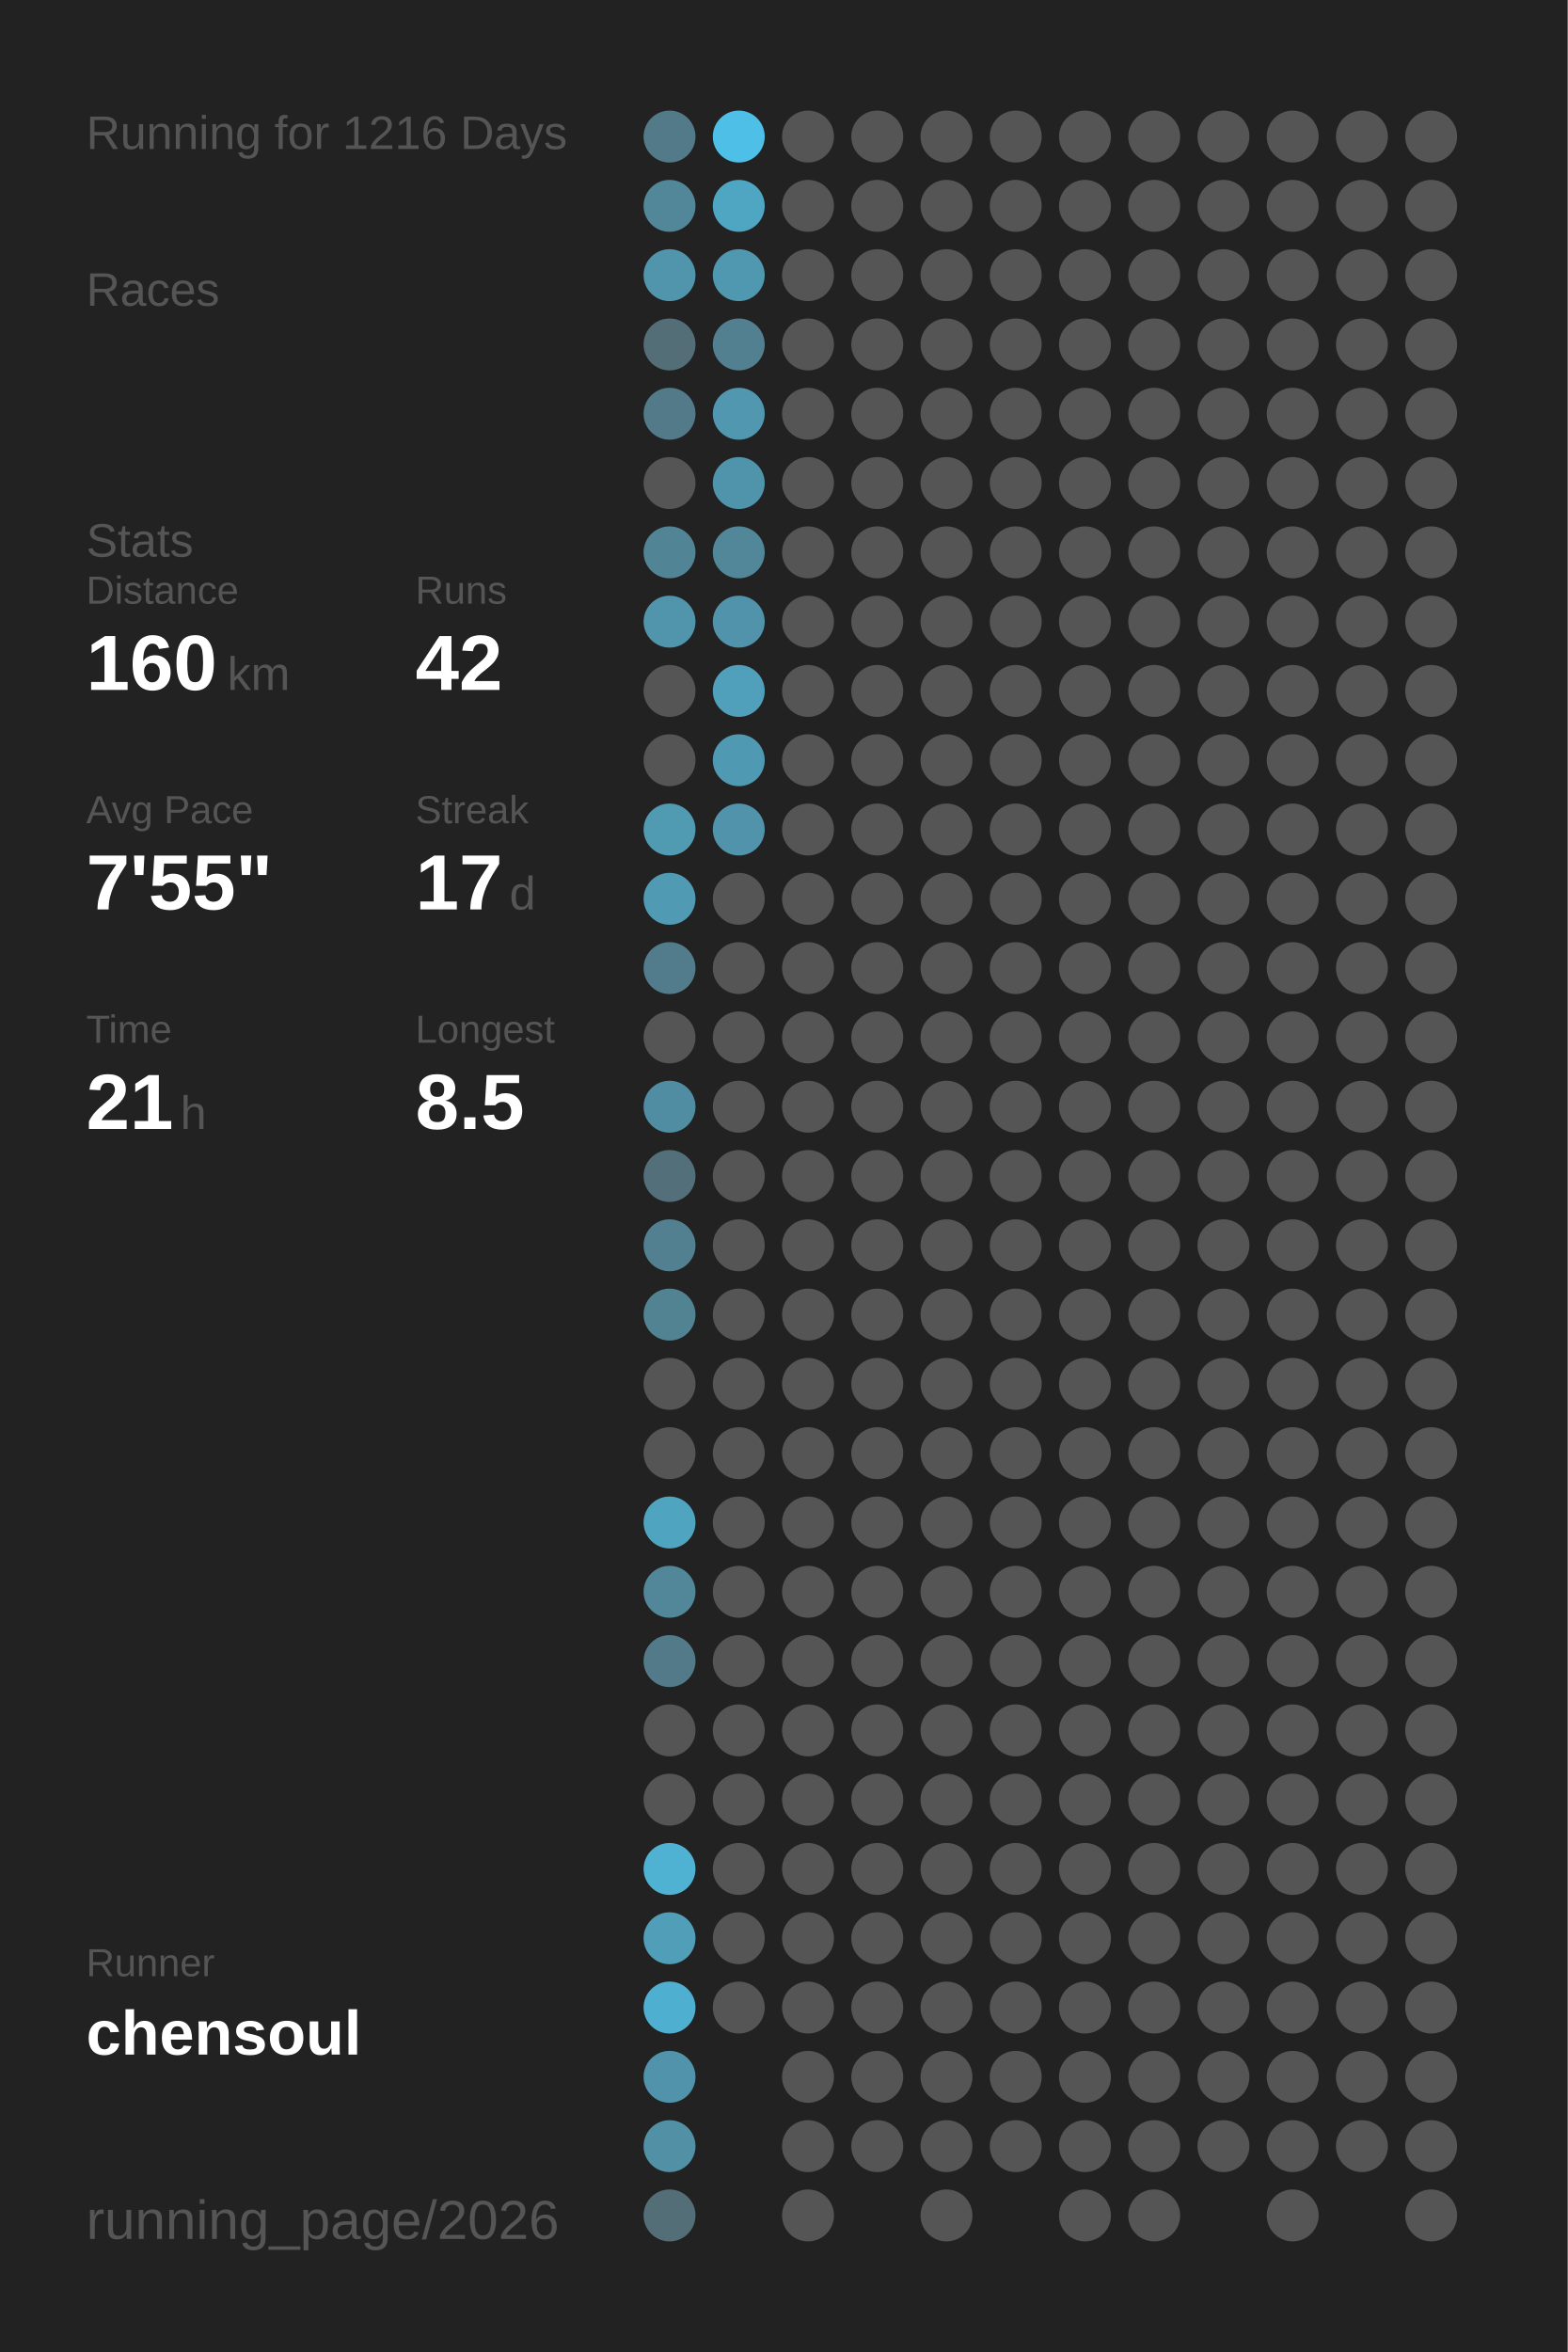
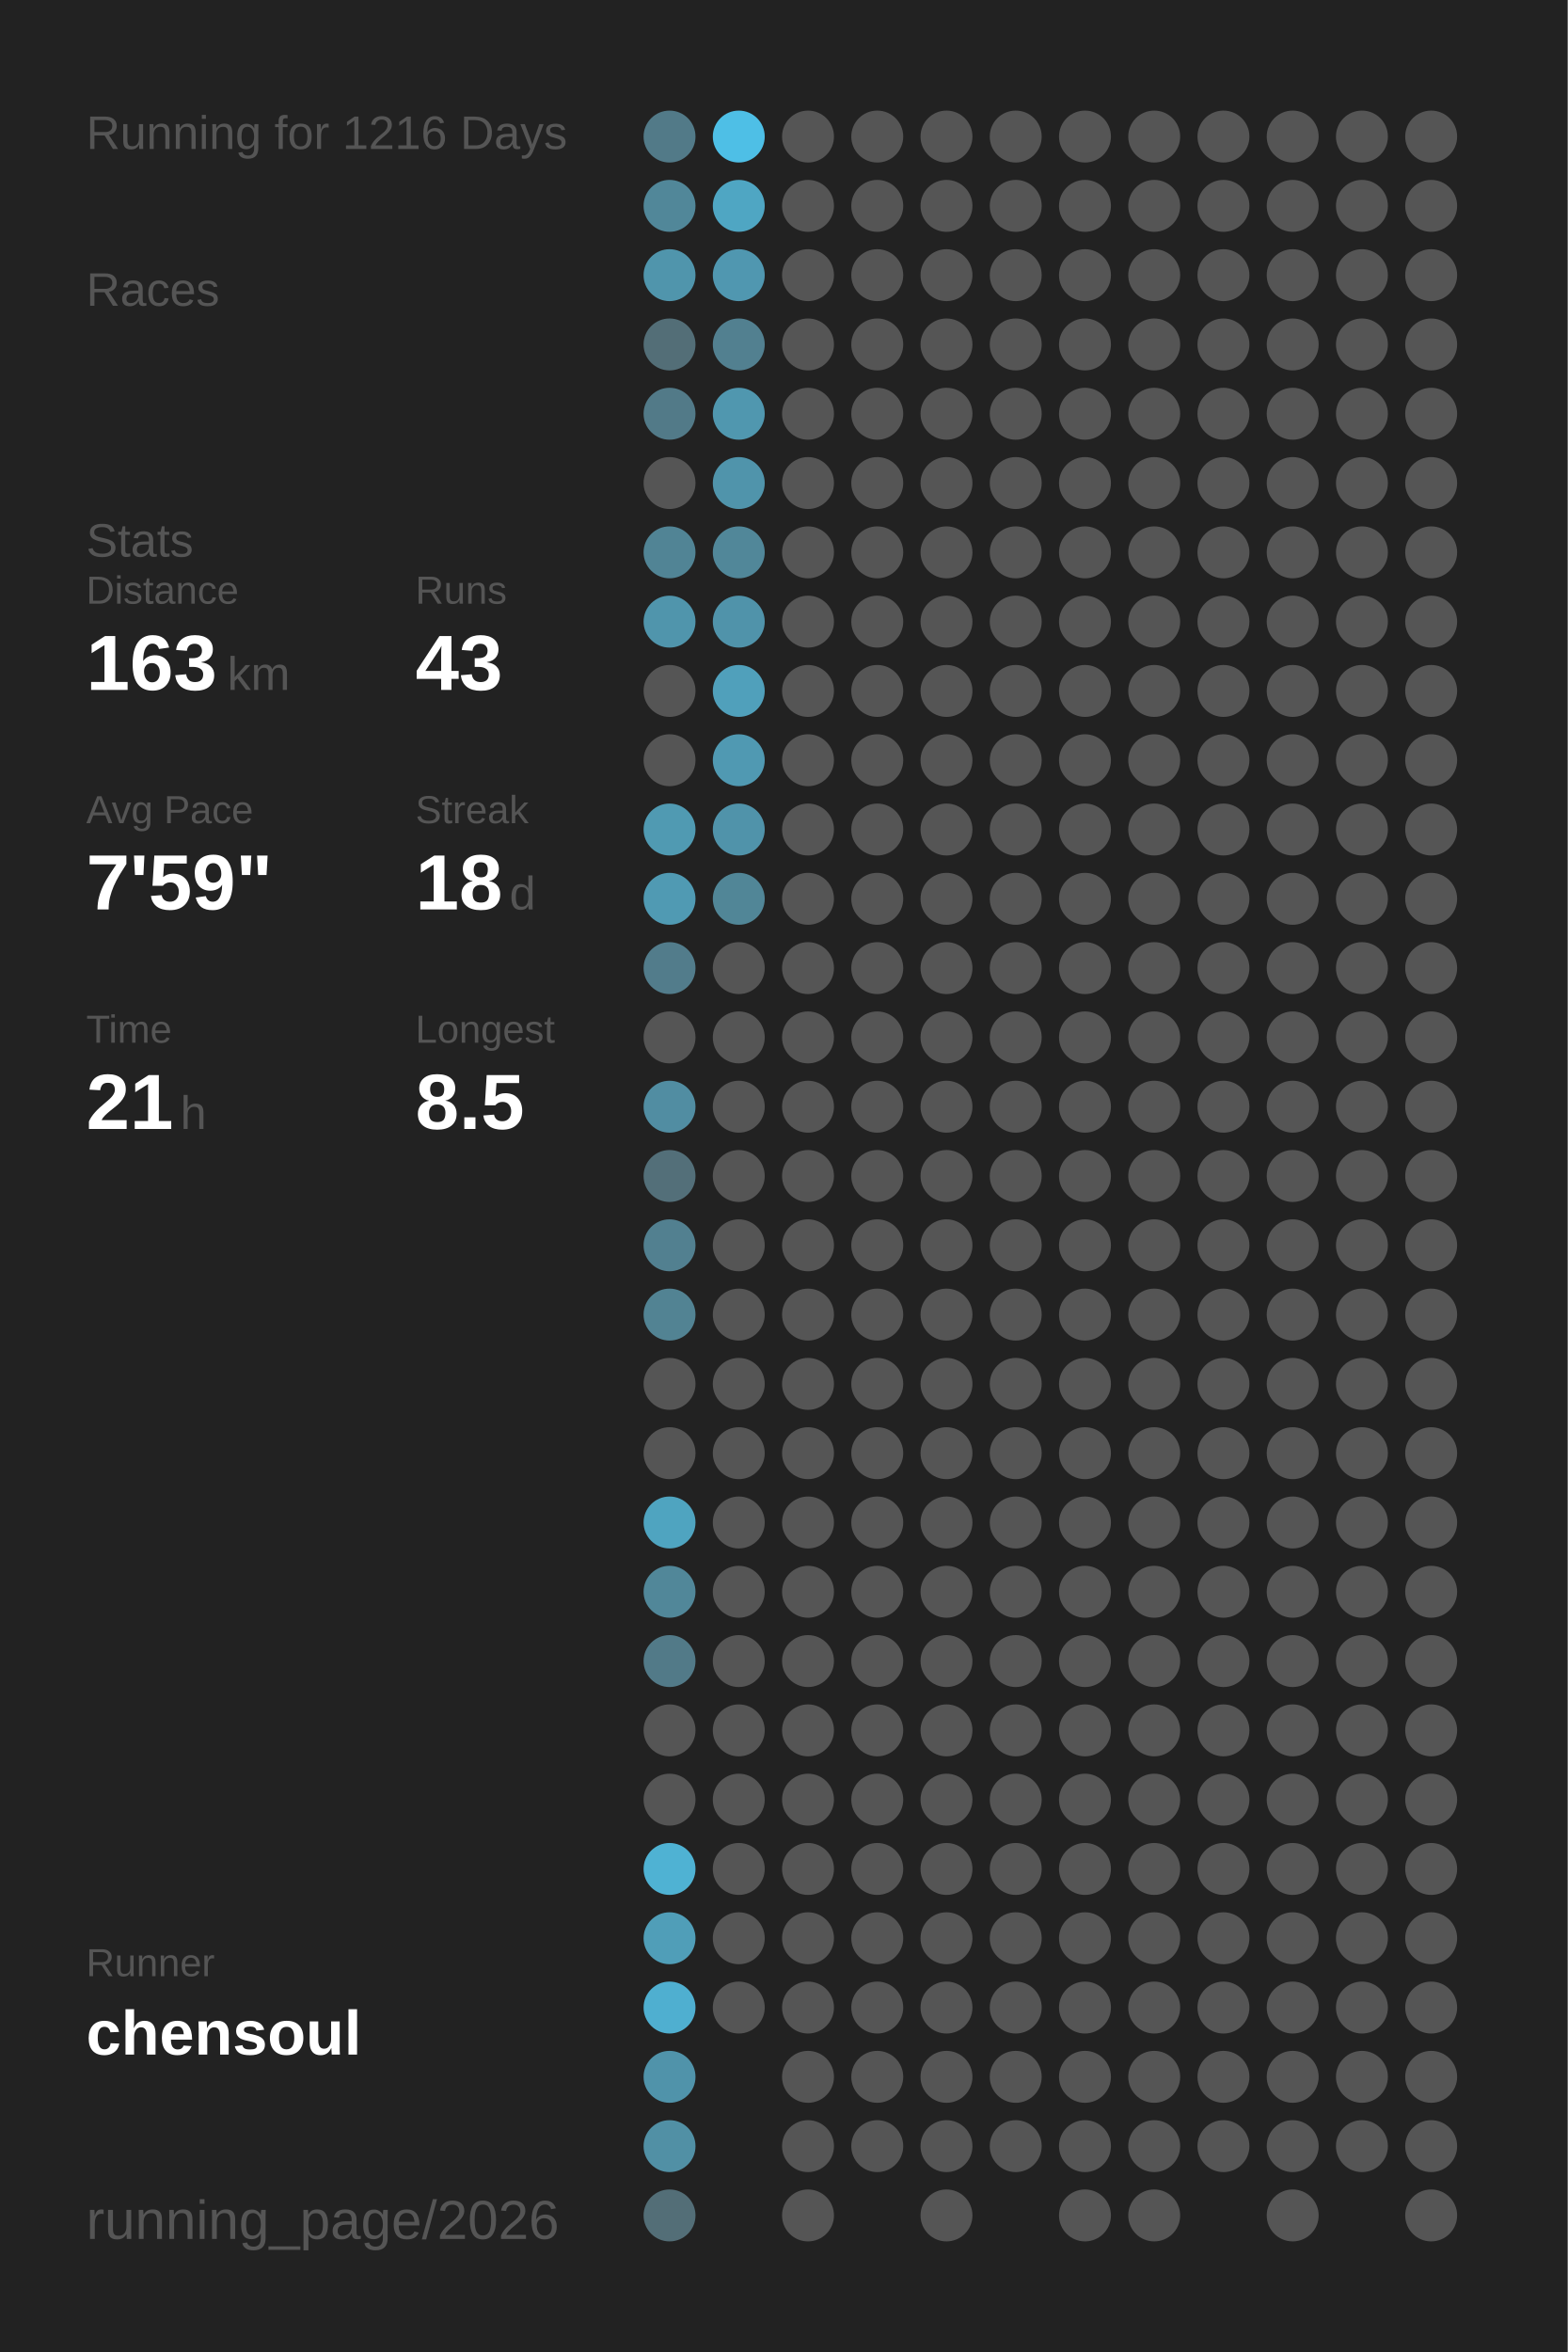
<svg xmlns="http://www.w3.org/2000/svg" baseProfile="full" height="300mm" version="1.1" viewBox="0,0,200,300" width="200mm">
  <defs />
  <rect fill="#222222" height="300" width="200" x="0" y="0" />
  <text fill="#555555" style="font-size:6px; font-family:Arial;" x="11" y="19">Running for 1216 Days</text>
  <text fill="#555555" style="font-size:6px; font-family:Arial;" x="11" y="39">Races</text>
  <text fill="#555555" style="font-size:6px; font-family:Arial;" x="11" y="71">Stats</text>
  <text fill="#555555" style="font-size:5px; font-family:Arial;" x="11" y="77">Distance</text>
-   <text fill="#FFFFFF" style="font-size:10px; font-family:Arial; font-weight:bold;" x="11" y="88">160</text>
+   <text fill="#FFFFFF" style="font-size:10px; font-family:Arial; font-weight:bold;" x="11" y="88">163</text>
  <text fill="#555555" style="font-size:6px; font-family:Arial;" x="29" y="88">km</text>
  <text fill="#555555" style="font-size:5px; font-family:Arial;" x="53" y="77">Runs</text>
-   <text fill="#FFFFFF" style="font-size:10px; font-family:Arial; font-weight:bold;" x="53" y="88">42</text>
+   <text fill="#FFFFFF" style="font-size:10px; font-family:Arial; font-weight:bold;" x="53" y="88">43</text>
  <text fill="#555555" style="font-size:5px; font-family:Arial;" x="11" y="105">Avg Pace</text>
-   <text fill="#FFFFFF" style="font-size:10px; font-family:Arial; font-weight:bold;" x="11" y="116">7'55"</text>
+   <text fill="#FFFFFF" style="font-size:10px; font-family:Arial; font-weight:bold;" x="11" y="116">7'59"</text>
  <text fill="#555555" style="font-size:5px; font-family:Arial;" x="53" y="105">Streak</text>
-   <text fill="#FFFFFF" style="font-size:10px; font-family:Arial; font-weight:bold;" x="53" y="116">17</text>
+   <text fill="#FFFFFF" style="font-size:10px; font-family:Arial; font-weight:bold;" x="53" y="116">18</text>
  <text fill="#555555" style="font-size:6px; font-family:Arial;" x="65" y="116">d</text>
  <text fill="#555555" style="font-size:5px; font-family:Arial;" x="11" y="133">Time</text>
  <text fill="#FFFFFF" style="font-size:10px; font-family:Arial; font-weight:bold;" x="11" y="144">21</text>
  <text fill="#555555" style="font-size:6px; font-family:Arial;" x="23" y="144">h</text>
  <text fill="#555555" style="font-size:5px; font-family:Arial;" x="53" y="133">Longest</text>
  <text fill="#FFFFFF" style="font-size:10px; font-family:Arial; font-weight:bold;" x="53" y="144">8.5</text>
  <text fill="#555555" style="font-size:5px; font-family:Arial;" x="11" y="252.065">Runner</text>
  <text fill="#FFFFFF" style="font-size:8px; font-family:Arial; font-weight:bold;" x="11" y="262.065">chensoul</text>
  <text fill="#555555" style="font-size:7px; font-family:Arial;" x="11" y="285.581">running_page/2026</text>
  <circle cx="85.417" cy="17.419" fill="#527a88" r="3.312" />
  <circle cx="85.417" cy="26.258" fill="#518799" r="3.312" />
  <circle cx="85.417" cy="35.097" fill="#5095ac" r="3.312" />
  <circle cx="85.417" cy="43.935" fill="#536e77" r="3.312" />
  <circle cx="85.417" cy="52.774" fill="#527a88" r="3.312" />
  <circle cx="85.417" cy="61.613" fill="#555555" r="3.312" />
  <circle cx="85.417" cy="70.452" fill="#518495" r="3.312" />
  <circle cx="85.417" cy="79.29" fill="#5095ac" r="3.312" />
  <circle cx="85.417" cy="88.129" fill="#555555" r="3.312" />
  <circle cx="85.417" cy="96.968" fill="#555555" r="3.312" />
  <circle cx="85.417" cy="105.806" fill="#509ab2" r="3.312" />
  <circle cx="85.417" cy="114.645" fill="#509ab3" r="3.312" />
  <circle cx="85.417" cy="123.484" fill="#527c8b" r="3.312" />
  <circle cx="85.417" cy="132.323" fill="#555555" r="3.312" />
  <circle cx="85.417" cy="141.161" fill="#518da2" r="3.312" />
  <circle cx="85.417" cy="150" fill="#536f79" r="3.312" />
  <circle cx="85.417" cy="158.839" fill="#528090" r="3.312" />
  <circle cx="85.417" cy="167.677" fill="#528393" r="3.312" />
  <circle cx="85.417" cy="176.516" fill="#555555" r="3.312" />
  <circle cx="85.417" cy="185.355" fill="#555555" r="3.312" />
  <circle cx="85.417" cy="194.194" fill="#4fa4c0" r="3.312" />
  <circle cx="85.417" cy="203.032" fill="#518799" r="3.312" />
  <circle cx="85.417" cy="211.871" fill="#527a88" r="3.312" />
  <circle cx="85.417" cy="220.71" fill="#555555" r="3.312" />
  <circle cx="85.417" cy="229.548" fill="#555555" r="3.312" />
  <circle cx="85.417" cy="238.387" fill="#4fb2d3" r="3.312" />
  <circle cx="85.417" cy="247.226" fill="#509eb8" r="3.312" />
  <circle cx="85.417" cy="256.065" fill="#4fafd0" r="3.312" />
  <circle cx="85.417" cy="264.903" fill="#5093aa" r="3.312" />
  <circle cx="85.417" cy="273.742" fill="#5190a5" r="3.312" />
  <circle cx="85.417" cy="282.581" fill="#536e77" r="3.312" />
  <circle cx="94.25" cy="17.419" fill="#4ebfe6" r="3.312" />
  <circle cx="94.25" cy="26.258" fill="#4fa6c3" r="3.312" />
  <circle cx="94.25" cy="35.097" fill="#5097b0" r="3.312" />
  <circle cx="94.25" cy="43.935" fill="#528090" r="3.312" />
  <circle cx="94.25" cy="52.774" fill="#5097af" r="3.312" />
  <circle cx="94.25" cy="61.613" fill="#5094ab" r="3.312" />
  <circle cx="94.25" cy="70.452" fill="#518799" r="3.312" />
  <circle cx="94.25" cy="79.29" fill="#5093aa" r="3.312" />
  <circle cx="94.25" cy="88.129" fill="#50a0bb" r="3.312" />
  <circle cx="94.25" cy="96.968" fill="#5099b2" r="3.312" />
  <circle cx="94.25" cy="105.806" fill="#5093aa" r="3.312" />
-   <circle cx="94.25" cy="114.645" fill="#555555" r="3.312" />
+   <circle cx="94.25" cy="114.645" fill="#518697" r="3.312" />
  <circle cx="94.25" cy="123.484" fill="#555555" r="3.312" />
  <circle cx="94.25" cy="132.323" fill="#555555" r="3.312" />
  <circle cx="94.25" cy="141.161" fill="#555555" r="3.312" />
  <circle cx="94.25" cy="150" fill="#555555" r="3.312" />
  <circle cx="94.25" cy="158.839" fill="#555555" r="3.312" />
  <circle cx="94.25" cy="167.677" fill="#555555" r="3.312" />
  <circle cx="94.25" cy="176.516" fill="#555555" r="3.312" />
  <circle cx="94.25" cy="185.355" fill="#555555" r="3.312" />
  <circle cx="94.25" cy="194.194" fill="#555555" r="3.312" />
  <circle cx="94.25" cy="203.032" fill="#555555" r="3.312" />
  <circle cx="94.25" cy="211.871" fill="#555555" r="3.312" />
  <circle cx="94.25" cy="220.71" fill="#555555" r="3.312" />
  <circle cx="94.25" cy="229.548" fill="#555555" r="3.312" />
  <circle cx="94.25" cy="238.387" fill="#555555" r="3.312" />
  <circle cx="94.25" cy="247.226" fill="#555555" r="3.312" />
  <circle cx="94.25" cy="256.065" fill="#555555" r="3.312" />
  <circle cx="103.083" cy="17.419" fill="#555555" r="3.312" />
  <circle cx="103.083" cy="26.258" fill="#555555" r="3.312" />
  <circle cx="103.083" cy="35.097" fill="#555555" r="3.312" />
  <circle cx="103.083" cy="43.935" fill="#555555" r="3.312" />
  <circle cx="103.083" cy="52.774" fill="#555555" r="3.312" />
  <circle cx="103.083" cy="61.613" fill="#555555" r="3.312" />
  <circle cx="103.083" cy="70.452" fill="#555555" r="3.312" />
  <circle cx="103.083" cy="79.29" fill="#555555" r="3.312" />
  <circle cx="103.083" cy="88.129" fill="#555555" r="3.312" />
  <circle cx="103.083" cy="96.968" fill="#555555" r="3.312" />
  <circle cx="103.083" cy="105.806" fill="#555555" r="3.312" />
  <circle cx="103.083" cy="114.645" fill="#555555" r="3.312" />
  <circle cx="103.083" cy="123.484" fill="#555555" r="3.312" />
  <circle cx="103.083" cy="132.323" fill="#555555" r="3.312" />
  <circle cx="103.083" cy="141.161" fill="#555555" r="3.312" />
  <circle cx="103.083" cy="150" fill="#555555" r="3.312" />
  <circle cx="103.083" cy="158.839" fill="#555555" r="3.312" />
  <circle cx="103.083" cy="167.677" fill="#555555" r="3.312" />
  <circle cx="103.083" cy="176.516" fill="#555555" r="3.312" />
  <circle cx="103.083" cy="185.355" fill="#555555" r="3.312" />
  <circle cx="103.083" cy="194.194" fill="#555555" r="3.312" />
  <circle cx="103.083" cy="203.032" fill="#555555" r="3.312" />
  <circle cx="103.083" cy="211.871" fill="#555555" r="3.312" />
  <circle cx="103.083" cy="220.71" fill="#555555" r="3.312" />
  <circle cx="103.083" cy="229.548" fill="#555555" r="3.312" />
  <circle cx="103.083" cy="238.387" fill="#555555" r="3.312" />
  <circle cx="103.083" cy="247.226" fill="#555555" r="3.312" />
  <circle cx="103.083" cy="256.065" fill="#555555" r="3.312" />
  <circle cx="103.083" cy="264.903" fill="#555555" r="3.312" />
  <circle cx="103.083" cy="273.742" fill="#555555" r="3.312" />
  <circle cx="103.083" cy="282.581" fill="#555555" r="3.312" />
  <circle cx="111.917" cy="17.419" fill="#555555" r="3.312" />
  <circle cx="111.917" cy="26.258" fill="#555555" r="3.312" />
  <circle cx="111.917" cy="35.097" fill="#555555" r="3.312" />
  <circle cx="111.917" cy="43.935" fill="#555555" r="3.312" />
  <circle cx="111.917" cy="52.774" fill="#555555" r="3.312" />
  <circle cx="111.917" cy="61.613" fill="#555555" r="3.312" />
  <circle cx="111.917" cy="70.452" fill="#555555" r="3.312" />
  <circle cx="111.917" cy="79.29" fill="#555555" r="3.312" />
  <circle cx="111.917" cy="88.129" fill="#555555" r="3.312" />
  <circle cx="111.917" cy="96.968" fill="#555555" r="3.312" />
  <circle cx="111.917" cy="105.806" fill="#555555" r="3.312" />
  <circle cx="111.917" cy="114.645" fill="#555555" r="3.312" />
  <circle cx="111.917" cy="123.484" fill="#555555" r="3.312" />
  <circle cx="111.917" cy="132.323" fill="#555555" r="3.312" />
  <circle cx="111.917" cy="141.161" fill="#555555" r="3.312" />
  <circle cx="111.917" cy="150" fill="#555555" r="3.312" />
  <circle cx="111.917" cy="158.839" fill="#555555" r="3.312" />
  <circle cx="111.917" cy="167.677" fill="#555555" r="3.312" />
  <circle cx="111.917" cy="176.516" fill="#555555" r="3.312" />
  <circle cx="111.917" cy="185.355" fill="#555555" r="3.312" />
  <circle cx="111.917" cy="194.194" fill="#555555" r="3.312" />
  <circle cx="111.917" cy="203.032" fill="#555555" r="3.312" />
  <circle cx="111.917" cy="211.871" fill="#555555" r="3.312" />
  <circle cx="111.917" cy="220.71" fill="#555555" r="3.312" />
  <circle cx="111.917" cy="229.548" fill="#555555" r="3.312" />
  <circle cx="111.917" cy="238.387" fill="#555555" r="3.312" />
  <circle cx="111.917" cy="247.226" fill="#555555" r="3.312" />
  <circle cx="111.917" cy="256.065" fill="#555555" r="3.312" />
  <circle cx="111.917" cy="264.903" fill="#555555" r="3.312" />
  <circle cx="111.917" cy="273.742" fill="#555555" r="3.312" />
  <circle cx="120.75" cy="17.419" fill="#555555" r="3.312" />
  <circle cx="120.75" cy="26.258" fill="#555555" r="3.312" />
  <circle cx="120.75" cy="35.097" fill="#555555" r="3.312" />
  <circle cx="120.75" cy="43.935" fill="#555555" r="3.312" />
  <circle cx="120.75" cy="52.774" fill="#555555" r="3.312" />
  <circle cx="120.75" cy="61.613" fill="#555555" r="3.312" />
  <circle cx="120.75" cy="70.452" fill="#555555" r="3.312" />
  <circle cx="120.75" cy="79.29" fill="#555555" r="3.312" />
  <circle cx="120.75" cy="88.129" fill="#555555" r="3.312" />
  <circle cx="120.75" cy="96.968" fill="#555555" r="3.312" />
  <circle cx="120.75" cy="105.806" fill="#555555" r="3.312" />
  <circle cx="120.75" cy="114.645" fill="#555555" r="3.312" />
  <circle cx="120.75" cy="123.484" fill="#555555" r="3.312" />
  <circle cx="120.75" cy="132.323" fill="#555555" r="3.312" />
  <circle cx="120.75" cy="141.161" fill="#555555" r="3.312" />
  <circle cx="120.75" cy="150" fill="#555555" r="3.312" />
  <circle cx="120.75" cy="158.839" fill="#555555" r="3.312" />
  <circle cx="120.75" cy="167.677" fill="#555555" r="3.312" />
  <circle cx="120.75" cy="176.516" fill="#555555" r="3.312" />
  <circle cx="120.75" cy="185.355" fill="#555555" r="3.312" />
  <circle cx="120.75" cy="194.194" fill="#555555" r="3.312" />
  <circle cx="120.75" cy="203.032" fill="#555555" r="3.312" />
  <circle cx="120.75" cy="211.871" fill="#555555" r="3.312" />
  <circle cx="120.75" cy="220.71" fill="#555555" r="3.312" />
  <circle cx="120.75" cy="229.548" fill="#555555" r="3.312" />
  <circle cx="120.75" cy="238.387" fill="#555555" r="3.312" />
  <circle cx="120.75" cy="247.226" fill="#555555" r="3.312" />
  <circle cx="120.75" cy="256.065" fill="#555555" r="3.312" />
  <circle cx="120.75" cy="264.903" fill="#555555" r="3.312" />
  <circle cx="120.75" cy="273.742" fill="#555555" r="3.312" />
  <circle cx="120.75" cy="282.581" fill="#555555" r="3.312" />
  <circle cx="129.583" cy="17.419" fill="#555555" r="3.312" />
  <circle cx="129.583" cy="26.258" fill="#555555" r="3.312" />
  <circle cx="129.583" cy="35.097" fill="#555555" r="3.312" />
  <circle cx="129.583" cy="43.935" fill="#555555" r="3.312" />
  <circle cx="129.583" cy="52.774" fill="#555555" r="3.312" />
  <circle cx="129.583" cy="61.613" fill="#555555" r="3.312" />
  <circle cx="129.583" cy="70.452" fill="#555555" r="3.312" />
  <circle cx="129.583" cy="79.29" fill="#555555" r="3.312" />
  <circle cx="129.583" cy="88.129" fill="#555555" r="3.312" />
  <circle cx="129.583" cy="96.968" fill="#555555" r="3.312" />
  <circle cx="129.583" cy="105.806" fill="#555555" r="3.312" />
  <circle cx="129.583" cy="114.645" fill="#555555" r="3.312" />
  <circle cx="129.583" cy="123.484" fill="#555555" r="3.312" />
  <circle cx="129.583" cy="132.323" fill="#555555" r="3.312" />
  <circle cx="129.583" cy="141.161" fill="#555555" r="3.312" />
  <circle cx="129.583" cy="150" fill="#555555" r="3.312" />
  <circle cx="129.583" cy="158.839" fill="#555555" r="3.312" />
  <circle cx="129.583" cy="167.677" fill="#555555" r="3.312" />
  <circle cx="129.583" cy="176.516" fill="#555555" r="3.312" />
  <circle cx="129.583" cy="185.355" fill="#555555" r="3.312" />
  <circle cx="129.583" cy="194.194" fill="#555555" r="3.312" />
  <circle cx="129.583" cy="203.032" fill="#555555" r="3.312" />
  <circle cx="129.583" cy="211.871" fill="#555555" r="3.312" />
  <circle cx="129.583" cy="220.71" fill="#555555" r="3.312" />
  <circle cx="129.583" cy="229.548" fill="#555555" r="3.312" />
  <circle cx="129.583" cy="238.387" fill="#555555" r="3.312" />
  <circle cx="129.583" cy="247.226" fill="#555555" r="3.312" />
  <circle cx="129.583" cy="256.065" fill="#555555" r="3.312" />
  <circle cx="129.583" cy="264.903" fill="#555555" r="3.312" />
  <circle cx="129.583" cy="273.742" fill="#555555" r="3.312" />
  <circle cx="138.417" cy="17.419" fill="#555555" r="3.312" />
  <circle cx="138.417" cy="26.258" fill="#555555" r="3.312" />
  <circle cx="138.417" cy="35.097" fill="#555555" r="3.312" />
  <circle cx="138.417" cy="43.935" fill="#555555" r="3.312" />
  <circle cx="138.417" cy="52.774" fill="#555555" r="3.312" />
  <circle cx="138.417" cy="61.613" fill="#555555" r="3.312" />
  <circle cx="138.417" cy="70.452" fill="#555555" r="3.312" />
  <circle cx="138.417" cy="79.29" fill="#555555" r="3.312" />
  <circle cx="138.417" cy="88.129" fill="#555555" r="3.312" />
  <circle cx="138.417" cy="96.968" fill="#555555" r="3.312" />
  <circle cx="138.417" cy="105.806" fill="#555555" r="3.312" />
  <circle cx="138.417" cy="114.645" fill="#555555" r="3.312" />
  <circle cx="138.417" cy="123.484" fill="#555555" r="3.312" />
  <circle cx="138.417" cy="132.323" fill="#555555" r="3.312" />
  <circle cx="138.417" cy="141.161" fill="#555555" r="3.312" />
  <circle cx="138.417" cy="150" fill="#555555" r="3.312" />
  <circle cx="138.417" cy="158.839" fill="#555555" r="3.312" />
  <circle cx="138.417" cy="167.677" fill="#555555" r="3.312" />
  <circle cx="138.417" cy="176.516" fill="#555555" r="3.312" />
  <circle cx="138.417" cy="185.355" fill="#555555" r="3.312" />
  <circle cx="138.417" cy="194.194" fill="#555555" r="3.312" />
  <circle cx="138.417" cy="203.032" fill="#555555" r="3.312" />
  <circle cx="138.417" cy="211.871" fill="#555555" r="3.312" />
  <circle cx="138.417" cy="220.71" fill="#555555" r="3.312" />
  <circle cx="138.417" cy="229.548" fill="#555555" r="3.312" />
  <circle cx="138.417" cy="238.387" fill="#555555" r="3.312" />
  <circle cx="138.417" cy="247.226" fill="#555555" r="3.312" />
  <circle cx="138.417" cy="256.065" fill="#555555" r="3.312" />
  <circle cx="138.417" cy="264.903" fill="#555555" r="3.312" />
  <circle cx="138.417" cy="273.742" fill="#555555" r="3.312" />
  <circle cx="138.417" cy="282.581" fill="#555555" r="3.312" />
  <circle cx="147.25" cy="17.419" fill="#555555" r="3.312" />
  <circle cx="147.25" cy="26.258" fill="#555555" r="3.312" />
  <circle cx="147.25" cy="35.097" fill="#555555" r="3.312" />
  <circle cx="147.25" cy="43.935" fill="#555555" r="3.312" />
  <circle cx="147.25" cy="52.774" fill="#555555" r="3.312" />
  <circle cx="147.25" cy="61.613" fill="#555555" r="3.312" />
  <circle cx="147.25" cy="70.452" fill="#555555" r="3.312" />
  <circle cx="147.25" cy="79.29" fill="#555555" r="3.312" />
  <circle cx="147.25" cy="88.129" fill="#555555" r="3.312" />
  <circle cx="147.25" cy="96.968" fill="#555555" r="3.312" />
  <circle cx="147.25" cy="105.806" fill="#555555" r="3.312" />
  <circle cx="147.25" cy="114.645" fill="#555555" r="3.312" />
  <circle cx="147.25" cy="123.484" fill="#555555" r="3.312" />
  <circle cx="147.25" cy="132.323" fill="#555555" r="3.312" />
  <circle cx="147.25" cy="141.161" fill="#555555" r="3.312" />
  <circle cx="147.25" cy="150" fill="#555555" r="3.312" />
  <circle cx="147.25" cy="158.839" fill="#555555" r="3.312" />
  <circle cx="147.25" cy="167.677" fill="#555555" r="3.312" />
  <circle cx="147.25" cy="176.516" fill="#555555" r="3.312" />
  <circle cx="147.25" cy="185.355" fill="#555555" r="3.312" />
  <circle cx="147.25" cy="194.194" fill="#555555" r="3.312" />
  <circle cx="147.25" cy="203.032" fill="#555555" r="3.312" />
  <circle cx="147.25" cy="211.871" fill="#555555" r="3.312" />
  <circle cx="147.25" cy="220.71" fill="#555555" r="3.312" />
  <circle cx="147.25" cy="229.548" fill="#555555" r="3.312" />
  <circle cx="147.25" cy="238.387" fill="#555555" r="3.312" />
  <circle cx="147.25" cy="247.226" fill="#555555" r="3.312" />
  <circle cx="147.25" cy="256.065" fill="#555555" r="3.312" />
  <circle cx="147.25" cy="264.903" fill="#555555" r="3.312" />
  <circle cx="147.25" cy="273.742" fill="#555555" r="3.312" />
  <circle cx="147.25" cy="282.581" fill="#555555" r="3.312" />
  <circle cx="156.083" cy="17.419" fill="#555555" r="3.312" />
  <circle cx="156.083" cy="26.258" fill="#555555" r="3.312" />
  <circle cx="156.083" cy="35.097" fill="#555555" r="3.312" />
  <circle cx="156.083" cy="43.935" fill="#555555" r="3.312" />
  <circle cx="156.083" cy="52.774" fill="#555555" r="3.312" />
  <circle cx="156.083" cy="61.613" fill="#555555" r="3.312" />
  <circle cx="156.083" cy="70.452" fill="#555555" r="3.312" />
  <circle cx="156.083" cy="79.29" fill="#555555" r="3.312" />
  <circle cx="156.083" cy="88.129" fill="#555555" r="3.312" />
  <circle cx="156.083" cy="96.968" fill="#555555" r="3.312" />
  <circle cx="156.083" cy="105.806" fill="#555555" r="3.312" />
  <circle cx="156.083" cy="114.645" fill="#555555" r="3.312" />
  <circle cx="156.083" cy="123.484" fill="#555555" r="3.312" />
  <circle cx="156.083" cy="132.323" fill="#555555" r="3.312" />
  <circle cx="156.083" cy="141.161" fill="#555555" r="3.312" />
  <circle cx="156.083" cy="150" fill="#555555" r="3.312" />
  <circle cx="156.083" cy="158.839" fill="#555555" r="3.312" />
  <circle cx="156.083" cy="167.677" fill="#555555" r="3.312" />
  <circle cx="156.083" cy="176.516" fill="#555555" r="3.312" />
  <circle cx="156.083" cy="185.355" fill="#555555" r="3.312" />
  <circle cx="156.083" cy="194.194" fill="#555555" r="3.312" />
  <circle cx="156.083" cy="203.032" fill="#555555" r="3.312" />
  <circle cx="156.083" cy="211.871" fill="#555555" r="3.312" />
  <circle cx="156.083" cy="220.71" fill="#555555" r="3.312" />
  <circle cx="156.083" cy="229.548" fill="#555555" r="3.312" />
  <circle cx="156.083" cy="238.387" fill="#555555" r="3.312" />
  <circle cx="156.083" cy="247.226" fill="#555555" r="3.312" />
  <circle cx="156.083" cy="256.065" fill="#555555" r="3.312" />
  <circle cx="156.083" cy="264.903" fill="#555555" r="3.312" />
  <circle cx="156.083" cy="273.742" fill="#555555" r="3.312" />
  <circle cx="164.917" cy="17.419" fill="#555555" r="3.312" />
  <circle cx="164.917" cy="26.258" fill="#555555" r="3.312" />
  <circle cx="164.917" cy="35.097" fill="#555555" r="3.312" />
  <circle cx="164.917" cy="43.935" fill="#555555" r="3.312" />
  <circle cx="164.917" cy="52.774" fill="#555555" r="3.312" />
  <circle cx="164.917" cy="61.613" fill="#555555" r="3.312" />
  <circle cx="164.917" cy="70.452" fill="#555555" r="3.312" />
  <circle cx="164.917" cy="79.29" fill="#555555" r="3.312" />
  <circle cx="164.917" cy="88.129" fill="#555555" r="3.312" />
  <circle cx="164.917" cy="96.968" fill="#555555" r="3.312" />
  <circle cx="164.917" cy="105.806" fill="#555555" r="3.312" />
  <circle cx="164.917" cy="114.645" fill="#555555" r="3.312" />
  <circle cx="164.917" cy="123.484" fill="#555555" r="3.312" />
  <circle cx="164.917" cy="132.323" fill="#555555" r="3.312" />
  <circle cx="164.917" cy="141.161" fill="#555555" r="3.312" />
  <circle cx="164.917" cy="150" fill="#555555" r="3.312" />
  <circle cx="164.917" cy="158.839" fill="#555555" r="3.312" />
  <circle cx="164.917" cy="167.677" fill="#555555" r="3.312" />
  <circle cx="164.917" cy="176.516" fill="#555555" r="3.312" />
  <circle cx="164.917" cy="185.355" fill="#555555" r="3.312" />
  <circle cx="164.917" cy="194.194" fill="#555555" r="3.312" />
  <circle cx="164.917" cy="203.032" fill="#555555" r="3.312" />
  <circle cx="164.917" cy="211.871" fill="#555555" r="3.312" />
  <circle cx="164.917" cy="220.71" fill="#555555" r="3.312" />
  <circle cx="164.917" cy="229.548" fill="#555555" r="3.312" />
  <circle cx="164.917" cy="238.387" fill="#555555" r="3.312" />
  <circle cx="164.917" cy="247.226" fill="#555555" r="3.312" />
  <circle cx="164.917" cy="256.065" fill="#555555" r="3.312" />
  <circle cx="164.917" cy="264.903" fill="#555555" r="3.312" />
  <circle cx="164.917" cy="273.742" fill="#555555" r="3.312" />
  <circle cx="164.917" cy="282.581" fill="#555555" r="3.312" />
  <circle cx="173.75" cy="17.419" fill="#555555" r="3.312" />
  <circle cx="173.75" cy="26.258" fill="#555555" r="3.312" />
  <circle cx="173.75" cy="35.097" fill="#555555" r="3.312" />
  <circle cx="173.75" cy="43.935" fill="#555555" r="3.312" />
  <circle cx="173.75" cy="52.774" fill="#555555" r="3.312" />
  <circle cx="173.75" cy="61.613" fill="#555555" r="3.312" />
  <circle cx="173.75" cy="70.452" fill="#555555" r="3.312" />
  <circle cx="173.75" cy="79.29" fill="#555555" r="3.312" />
  <circle cx="173.75" cy="88.129" fill="#555555" r="3.312" />
  <circle cx="173.75" cy="96.968" fill="#555555" r="3.312" />
  <circle cx="173.75" cy="105.806" fill="#555555" r="3.312" />
  <circle cx="173.75" cy="114.645" fill="#555555" r="3.312" />
  <circle cx="173.75" cy="123.484" fill="#555555" r="3.312" />
  <circle cx="173.75" cy="132.323" fill="#555555" r="3.312" />
  <circle cx="173.75" cy="141.161" fill="#555555" r="3.312" />
  <circle cx="173.75" cy="150" fill="#555555" r="3.312" />
  <circle cx="173.75" cy="158.839" fill="#555555" r="3.312" />
  <circle cx="173.75" cy="167.677" fill="#555555" r="3.312" />
  <circle cx="173.75" cy="176.516" fill="#555555" r="3.312" />
  <circle cx="173.75" cy="185.355" fill="#555555" r="3.312" />
  <circle cx="173.75" cy="194.194" fill="#555555" r="3.312" />
  <circle cx="173.75" cy="203.032" fill="#555555" r="3.312" />
  <circle cx="173.75" cy="211.871" fill="#555555" r="3.312" />
  <circle cx="173.75" cy="220.71" fill="#555555" r="3.312" />
  <circle cx="173.75" cy="229.548" fill="#555555" r="3.312" />
  <circle cx="173.75" cy="238.387" fill="#555555" r="3.312" />
  <circle cx="173.75" cy="247.226" fill="#555555" r="3.312" />
  <circle cx="173.75" cy="256.065" fill="#555555" r="3.312" />
  <circle cx="173.75" cy="264.903" fill="#555555" r="3.312" />
  <circle cx="173.75" cy="273.742" fill="#555555" r="3.312" />
  <circle cx="182.583" cy="17.419" fill="#555555" r="3.312" />
  <circle cx="182.583" cy="26.258" fill="#555555" r="3.312" />
  <circle cx="182.583" cy="35.097" fill="#555555" r="3.312" />
  <circle cx="182.583" cy="43.935" fill="#555555" r="3.312" />
  <circle cx="182.583" cy="52.774" fill="#555555" r="3.312" />
  <circle cx="182.583" cy="61.613" fill="#555555" r="3.312" />
  <circle cx="182.583" cy="70.452" fill="#555555" r="3.312" />
  <circle cx="182.583" cy="79.29" fill="#555555" r="3.312" />
  <circle cx="182.583" cy="88.129" fill="#555555" r="3.312" />
  <circle cx="182.583" cy="96.968" fill="#555555" r="3.312" />
  <circle cx="182.583" cy="105.806" fill="#555555" r="3.312" />
  <circle cx="182.583" cy="114.645" fill="#555555" r="3.312" />
  <circle cx="182.583" cy="123.484" fill="#555555" r="3.312" />
  <circle cx="182.583" cy="132.323" fill="#555555" r="3.312" />
  <circle cx="182.583" cy="141.161" fill="#555555" r="3.312" />
  <circle cx="182.583" cy="150" fill="#555555" r="3.312" />
  <circle cx="182.583" cy="158.839" fill="#555555" r="3.312" />
  <circle cx="182.583" cy="167.677" fill="#555555" r="3.312" />
  <circle cx="182.583" cy="176.516" fill="#555555" r="3.312" />
  <circle cx="182.583" cy="185.355" fill="#555555" r="3.312" />
  <circle cx="182.583" cy="194.194" fill="#555555" r="3.312" />
  <circle cx="182.583" cy="203.032" fill="#555555" r="3.312" />
  <circle cx="182.583" cy="211.871" fill="#555555" r="3.312" />
  <circle cx="182.583" cy="220.71" fill="#555555" r="3.312" />
  <circle cx="182.583" cy="229.548" fill="#555555" r="3.312" />
  <circle cx="182.583" cy="238.387" fill="#555555" r="3.312" />
  <circle cx="182.583" cy="247.226" fill="#555555" r="3.312" />
  <circle cx="182.583" cy="256.065" fill="#555555" r="3.312" />
  <circle cx="182.583" cy="264.903" fill="#555555" r="3.312" />
  <circle cx="182.583" cy="273.742" fill="#555555" r="3.312" />
  <circle cx="182.583" cy="282.581" fill="#555555" r="3.312" />
</svg>
